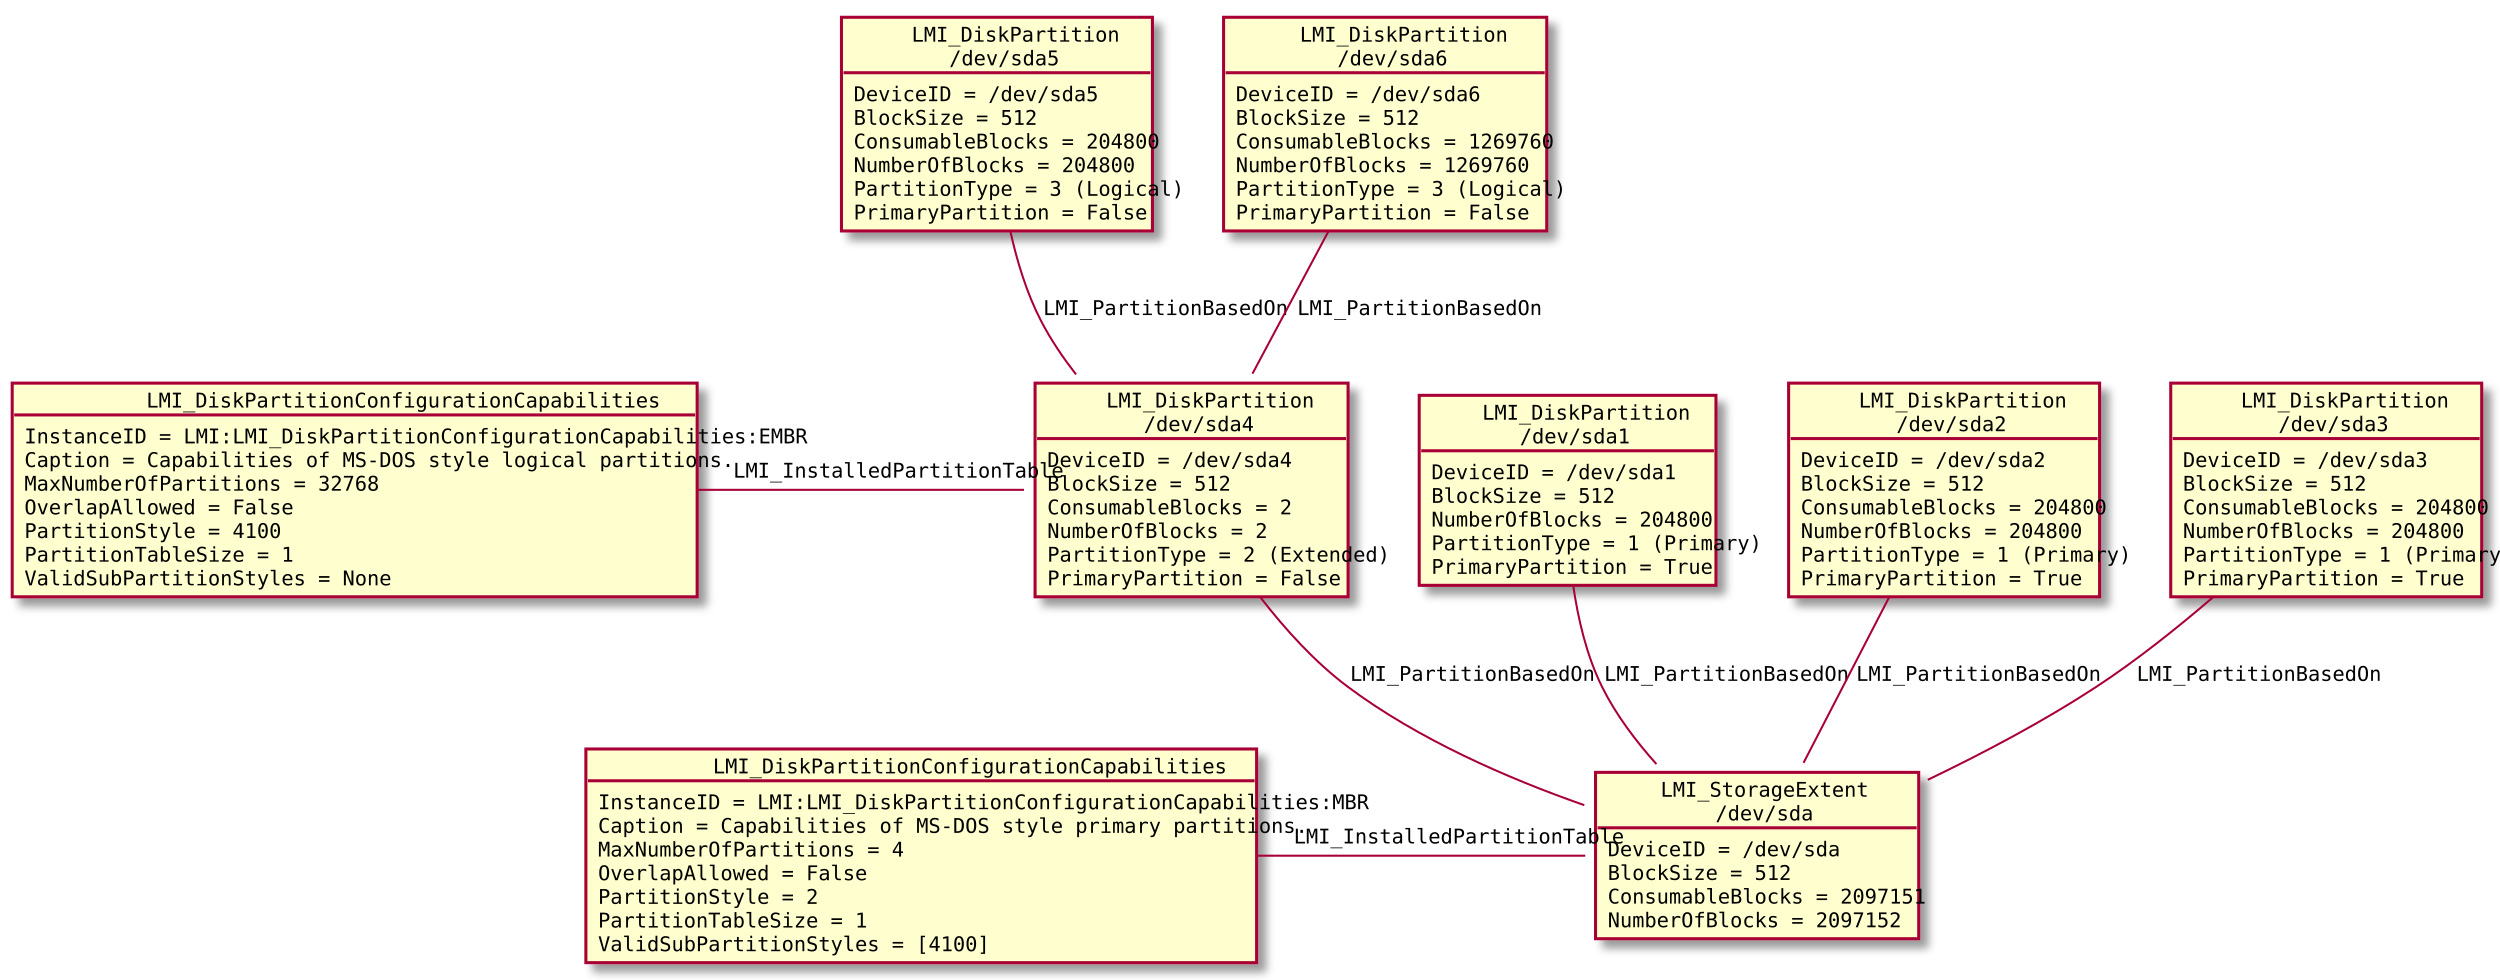
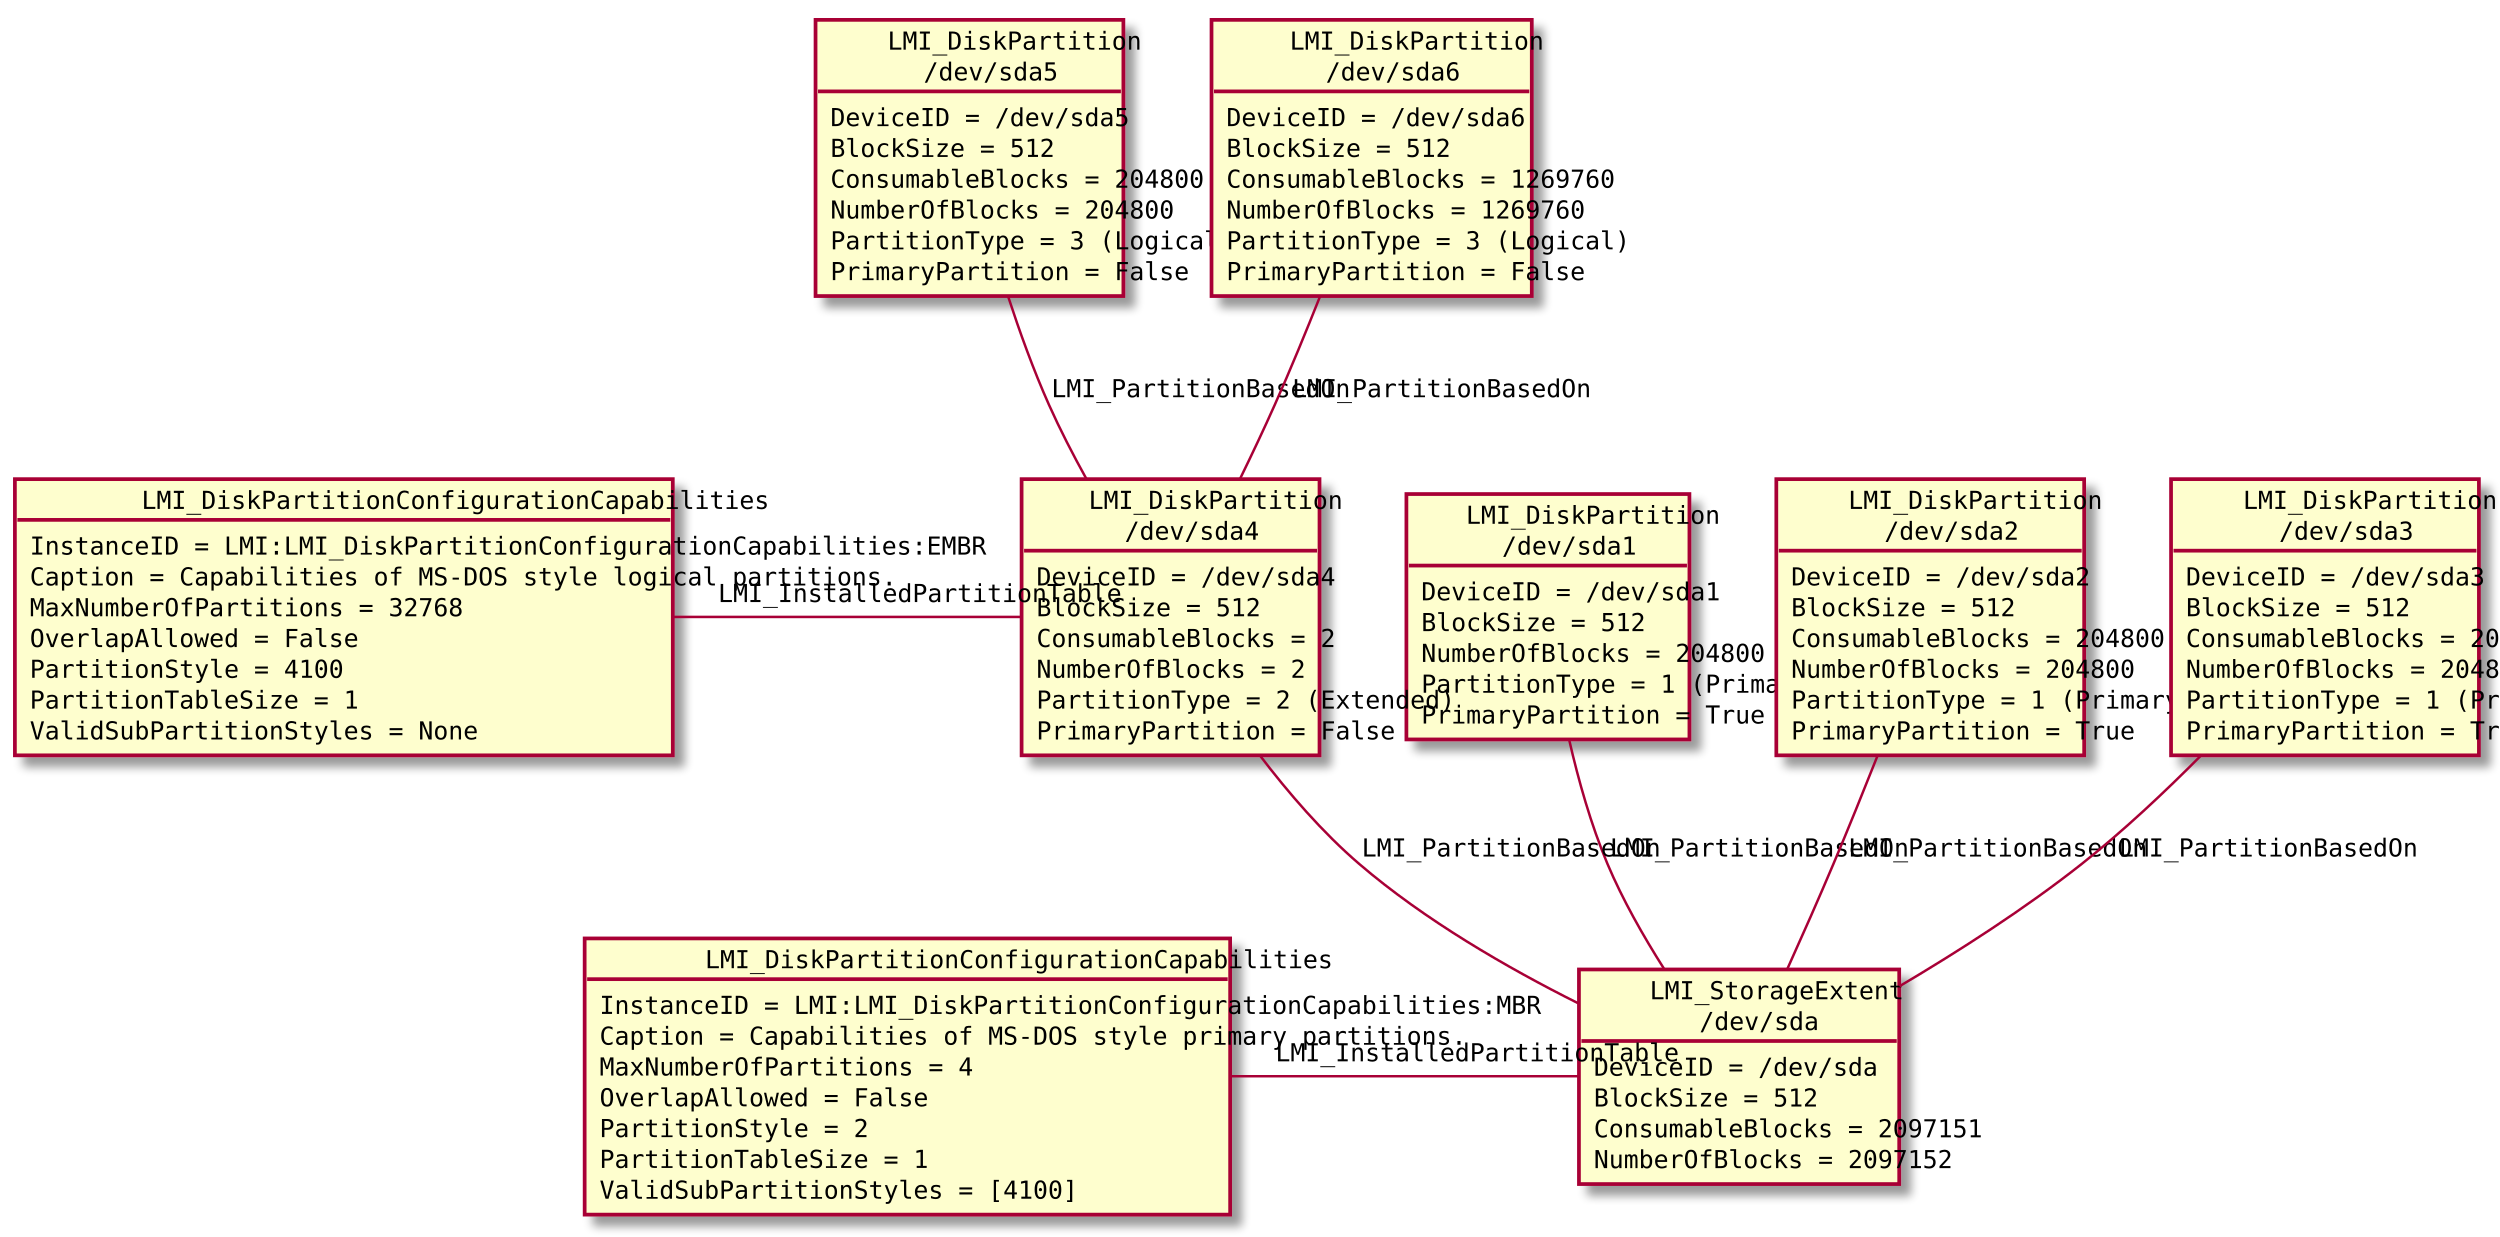
- <svg xmlns="http://www.w3.org/2000/svg" height="482pt" style="width:1230px;height:482px;" version="1.1" viewBox="0 0 1230 482" width="1230pt">
+ <svg xmlns="http://www.w3.org/2000/svg" height="498pt" style="width:1007px;height:498px;" version="1.1" viewBox="0 0 1007 498" width="1007pt">
  <defs>
    <filter height="300%" id="f1" width="300%" x="-1" y="-1">
-       <feGaussianBlur result="blurOut" stdDeviation="2" />
+       <feGaussianBlur result="blurOut" stdDeviation="2.0" />
      <feColorMatrix in="blurOut" result="blurOut2" type="matrix" values="0 0 0 0 0 0 0 0 0 0 0 0 0 0 0 0 0 0 .4 0" />
-       <feOffset dx="4" dy="4" in="blurOut2" result="blurOut3" />
+       <feOffset dx="4.0" dy="4.0" in="blurOut2" result="blurOut3" />
      <feBlend in="SourceGraphic" in2="blurOut3" mode="normal" />
    </filter>
  </defs>
  <g>
-     <rect fill="#FEFECE" filter="url(#f1)" height="93.484" style="stroke: #A80036; stroke-width: 1.5;" width="146" x="698.25" y="194.5" />
-     <text fill="#000000" font-family="Monospace" font-size="10" lengthAdjust="spacingAndGlyphs" textLength="84" x="729.25" y="206.5">LMI_DiskPartition</text>
-     <text fill="#000000" font-family="Monospace" font-size="10" lengthAdjust="spacingAndGlyphs" textLength="47" x="747.75" y="218.141">/dev/sda1</text>
-     <line style="stroke: #A80036; stroke-width: 1.5;" x1="699.25" x2="843.25" y1="221.781" y2="221.781" />
-     <text fill="#000000" font-family="Monospace" font-size="10" lengthAdjust="spacingAndGlyphs" textLength="105" x="704.25" y="235.781">DeviceID = /dev/sda1</text>
-     <text fill="#000000" font-family="Monospace" font-size="10" lengthAdjust="spacingAndGlyphs" textLength="77" x="704.25" y="247.422">BlockSize = 512</text>
-     <text fill="#000000" font-family="Monospace" font-size="10" lengthAdjust="spacingAndGlyphs" textLength="132" x="704.25" y="259.062">NumberOfBlocks = 204800</text>
-     <text fill="#000000" font-family="Monospace" font-size="10" lengthAdjust="spacingAndGlyphs" textLength="134" x="704.25" y="270.703">PartitionType = 1 (Primary)</text>
-     <text fill="#000000" font-family="Monospace" font-size="10" lengthAdjust="spacingAndGlyphs" textLength="115" x="704.25" y="282.344">PrimaryPartition = True</text>
-     <rect fill="#FEFECE" filter="url(#f1)" height="105.125" style="stroke: #A80036; stroke-width: 1.5;" width="153" x="880" y="188.5" />
-     <text fill="#000000" font-family="Monospace" font-size="10" lengthAdjust="spacingAndGlyphs" textLength="84" x="914.5" y="200.5">LMI_DiskPartition</text>
-     <text fill="#000000" font-family="Monospace" font-size="10" lengthAdjust="spacingAndGlyphs" textLength="47" x="933" y="212.141">/dev/sda2</text>
-     <line style="stroke: #A80036; stroke-width: 1.5;" x1="881" x2="1032" y1="215.781" y2="215.781" />
-     <text fill="#000000" font-family="Monospace" font-size="10" lengthAdjust="spacingAndGlyphs" textLength="105" x="886" y="229.781">DeviceID = /dev/sda2</text>
-     <text fill="#000000" font-family="Monospace" font-size="10" lengthAdjust="spacingAndGlyphs" textLength="77" x="886" y="241.422">BlockSize = 512</text>
-     <text fill="#000000" font-family="Monospace" font-size="10" lengthAdjust="spacingAndGlyphs" textLength="141" x="886" y="253.062">ConsumableBlocks = 204800</text>
-     <text fill="#000000" font-family="Monospace" font-size="10" lengthAdjust="spacingAndGlyphs" textLength="132" x="886" y="264.703">NumberOfBlocks = 204800</text>
-     <text fill="#000000" font-family="Monospace" font-size="10" lengthAdjust="spacingAndGlyphs" textLength="134" x="886" y="276.344">PartitionType = 1 (Primary)</text>
-     <text fill="#000000" font-family="Monospace" font-size="10" lengthAdjust="spacingAndGlyphs" textLength="115" x="886" y="287.984">PrimaryPartition = True</text>
-     <rect fill="#FEFECE" filter="url(#f1)" height="105.125" style="stroke: #A80036; stroke-width: 1.5;" width="153" x="1068" y="188.5" />
-     <text fill="#000000" font-family="Monospace" font-size="10" lengthAdjust="spacingAndGlyphs" textLength="84" x="1102.5" y="200.5">LMI_DiskPartition</text>
-     <text fill="#000000" font-family="Monospace" font-size="10" lengthAdjust="spacingAndGlyphs" textLength="47" x="1121" y="212.141">/dev/sda3</text>
-     <line style="stroke: #A80036; stroke-width: 1.5;" x1="1069" x2="1220" y1="215.781" y2="215.781" />
-     <text fill="#000000" font-family="Monospace" font-size="10" lengthAdjust="spacingAndGlyphs" textLength="105" x="1074" y="229.781">DeviceID = /dev/sda3</text>
-     <text fill="#000000" font-family="Monospace" font-size="10" lengthAdjust="spacingAndGlyphs" textLength="77" x="1074" y="241.422">BlockSize = 512</text>
-     <text fill="#000000" font-family="Monospace" font-size="10" lengthAdjust="spacingAndGlyphs" textLength="141" x="1074" y="253.062">ConsumableBlocks = 204800</text>
-     <text fill="#000000" font-family="Monospace" font-size="10" lengthAdjust="spacingAndGlyphs" textLength="132" x="1074" y="264.703">NumberOfBlocks = 204800</text>
-     <text fill="#000000" font-family="Monospace" font-size="10" lengthAdjust="spacingAndGlyphs" textLength="134" x="1074" y="276.344">PartitionType = 1 (Primary)</text>
-     <text fill="#000000" font-family="Monospace" font-size="10" lengthAdjust="spacingAndGlyphs" textLength="115" x="1074" y="287.984">PrimaryPartition = True</text>
-     <rect fill="#FEFECE" filter="url(#f1)" height="105.125" style="stroke: #A80036; stroke-width: 1.5;" width="154" x="509.25" y="188.5" />
-     <text fill="#000000" font-family="Monospace" font-size="10" lengthAdjust="spacingAndGlyphs" textLength="84" x="544.25" y="200.5">LMI_DiskPartition</text>
-     <text fill="#000000" font-family="Monospace" font-size="10" lengthAdjust="spacingAndGlyphs" textLength="47" x="562.75" y="212.141">/dev/sda4</text>
-     <line style="stroke: #A80036; stroke-width: 1.5;" x1="510.25" x2="662.25" y1="215.781" y2="215.781" />
-     <text fill="#000000" font-family="Monospace" font-size="10" lengthAdjust="spacingAndGlyphs" textLength="105" x="515.25" y="229.781">DeviceID = /dev/sda4</text>
-     <text fill="#000000" font-family="Monospace" font-size="10" lengthAdjust="spacingAndGlyphs" textLength="77" x="515.25" y="241.422">BlockSize = 512</text>
-     <text fill="#000000" font-family="Monospace" font-size="10" lengthAdjust="spacingAndGlyphs" textLength="111" x="515.25" y="253.062">ConsumableBlocks = 2</text>
-     <text fill="#000000" font-family="Monospace" font-size="10" lengthAdjust="spacingAndGlyphs" textLength="102" x="515.25" y="264.703">NumberOfBlocks = 2</text>
-     <text fill="#000000" font-family="Monospace" font-size="10" lengthAdjust="spacingAndGlyphs" textLength="142" x="515.25" y="276.344">PartitionType = 2 (Extended)</text>
-     <text fill="#000000" font-family="Monospace" font-size="10" lengthAdjust="spacingAndGlyphs" textLength="119" x="515.25" y="287.984">PrimaryPartition = False</text>
-     <rect fill="#FEFECE" filter="url(#f1)" height="105.125" style="stroke: #A80036; stroke-width: 1.5;" width="153" x="414" y="8.5" />
-     <text fill="#000000" font-family="Monospace" font-size="10" lengthAdjust="spacingAndGlyphs" textLength="84" x="448.5" y="20.5">LMI_DiskPartition</text>
-     <text fill="#000000" font-family="Monospace" font-size="10" lengthAdjust="spacingAndGlyphs" textLength="47" x="467" y="32.141">/dev/sda5</text>
-     <line style="stroke: #A80036; stroke-width: 1.5;" x1="415" x2="566" y1="35.781" y2="35.781" />
-     <text fill="#000000" font-family="Monospace" font-size="10" lengthAdjust="spacingAndGlyphs" textLength="105" x="420" y="49.781">DeviceID = /dev/sda5</text>
-     <text fill="#000000" font-family="Monospace" font-size="10" lengthAdjust="spacingAndGlyphs" textLength="77" x="420" y="61.422">BlockSize = 512</text>
-     <text fill="#000000" font-family="Monospace" font-size="10" lengthAdjust="spacingAndGlyphs" textLength="141" x="420" y="73.062">ConsumableBlocks = 204800</text>
-     <text fill="#000000" font-family="Monospace" font-size="10" lengthAdjust="spacingAndGlyphs" textLength="132" x="420" y="84.703">NumberOfBlocks = 204800</text>
-     <text fill="#000000" font-family="Monospace" font-size="10" lengthAdjust="spacingAndGlyphs" textLength="128" x="420" y="96.344">PartitionType = 3 (Logical)</text>
-     <text fill="#000000" font-family="Monospace" font-size="10" lengthAdjust="spacingAndGlyphs" textLength="119" x="420" y="107.984">PrimaryPartition = False</text>
-     <rect fill="#FEFECE" filter="url(#f1)" height="105.125" style="stroke: #A80036; stroke-width: 1.5;" width="159" x="602" y="8.5" />
-     <text fill="#000000" font-family="Monospace" font-size="10" lengthAdjust="spacingAndGlyphs" textLength="84" x="639.5" y="20.5">LMI_DiskPartition</text>
-     <text fill="#000000" font-family="Monospace" font-size="10" lengthAdjust="spacingAndGlyphs" textLength="47" x="658" y="32.141">/dev/sda6</text>
-     <line style="stroke: #A80036; stroke-width: 1.5;" x1="603" x2="760" y1="35.781" y2="35.781" />
-     <text fill="#000000" font-family="Monospace" font-size="10" lengthAdjust="spacingAndGlyphs" textLength="105" x="608" y="49.781">DeviceID = /dev/sda6</text>
-     <text fill="#000000" font-family="Monospace" font-size="10" lengthAdjust="spacingAndGlyphs" textLength="77" x="608" y="61.422">BlockSize = 512</text>
-     <text fill="#000000" font-family="Monospace" font-size="10" lengthAdjust="spacingAndGlyphs" textLength="147" x="608" y="73.062">ConsumableBlocks = 1269760</text>
-     <text fill="#000000" font-family="Monospace" font-size="10" lengthAdjust="spacingAndGlyphs" textLength="138" x="608" y="84.703">NumberOfBlocks = 1269760</text>
-     <text fill="#000000" font-family="Monospace" font-size="10" lengthAdjust="spacingAndGlyphs" textLength="128" x="608" y="96.344">PartitionType = 3 (Logical)</text>
-     <text fill="#000000" font-family="Monospace" font-size="10" lengthAdjust="spacingAndGlyphs" textLength="119" x="608" y="107.984">PrimaryPartition = False</text>
-     <rect fill="#FEFECE" filter="url(#f1)" height="105.125" style="stroke: #A80036; stroke-width: 1.5;" width="337" x="6" y="188.5" />
-     <text fill="#000000" font-family="Monospace" font-size="10" lengthAdjust="spacingAndGlyphs" textLength="205" x="72" y="200.5">LMI_DiskPartitionConfigurationCapabilities</text>
-     <line style="stroke: #A80036; stroke-width: 1.5;" x1="7" x2="342" y1="204.141" y2="204.141" />
-     <text fill="#000000" font-family="Monospace" font-size="10" lengthAdjust="spacingAndGlyphs" textLength="325" x="12" y="218.141">InstanceID = LMI:LMI_DiskPartitionConfigurationCapabilities:EMBR</text>
-     <text fill="#000000" font-family="Monospace" font-size="10" lengthAdjust="spacingAndGlyphs" textLength="275" x="12" y="229.781">Caption = Capabilities of MS-DOS style logical partitions.</text>
-     <text fill="#000000" font-family="Monospace" font-size="10" lengthAdjust="spacingAndGlyphs" textLength="163" x="12" y="241.422">MaxNumberOfPartitions = 32768</text>
-     <text fill="#000000" font-family="Monospace" font-size="10" lengthAdjust="spacingAndGlyphs" textLength="114" x="12" y="253.062">OverlapAllowed = False</text>
-     <text fill="#000000" font-family="Monospace" font-size="10" lengthAdjust="spacingAndGlyphs" textLength="104" x="12" y="264.703">PartitionStyle = 4100</text>
-     <text fill="#000000" font-family="Monospace" font-size="10" lengthAdjust="spacingAndGlyphs" textLength="106" x="12" y="276.344">PartitionTableSize = 1</text>
-     <text fill="#000000" font-family="Monospace" font-size="10" lengthAdjust="spacingAndGlyphs" textLength="153" x="12" y="287.984">ValidSubPartitionStyles = None</text>
-     <rect fill="#FEFECE" filter="url(#f1)" height="105.125" style="stroke: #A80036; stroke-width: 1.5;" width="330" x="288.25" y="368.5" />
-     <text fill="#000000" font-family="Monospace" font-size="10" lengthAdjust="spacingAndGlyphs" textLength="205" x="350.75" y="380.5">LMI_DiskPartitionConfigurationCapabilities</text>
-     <line style="stroke: #A80036; stroke-width: 1.5;" x1="289.25" x2="617.25" y1="384.141" y2="384.141" />
-     <text fill="#000000" font-family="Monospace" font-size="10" lengthAdjust="spacingAndGlyphs" textLength="318" x="294.25" y="398.141">InstanceID = LMI:LMI_DiskPartitionConfigurationCapabilities:MBR</text>
-     <text fill="#000000" font-family="Monospace" font-size="10" lengthAdjust="spacingAndGlyphs" textLength="284" x="294.25" y="409.781">Caption = Capabilities of MS-DOS style primary partitions.</text>
-     <text fill="#000000" font-family="Monospace" font-size="10" lengthAdjust="spacingAndGlyphs" textLength="139" x="294.25" y="421.422">MaxNumberOfPartitions = 4</text>
-     <text fill="#000000" font-family="Monospace" font-size="10" lengthAdjust="spacingAndGlyphs" textLength="114" x="294.25" y="433.062">OverlapAllowed = False</text>
-     <text fill="#000000" font-family="Monospace" font-size="10" lengthAdjust="spacingAndGlyphs" textLength="86" x="294.25" y="444.703">PartitionStyle = 2</text>
-     <text fill="#000000" font-family="Monospace" font-size="10" lengthAdjust="spacingAndGlyphs" textLength="106" x="294.25" y="456.344">PartitionTableSize = 1</text>
-     <text fill="#000000" font-family="Monospace" font-size="10" lengthAdjust="spacingAndGlyphs" textLength="159" x="294.25" y="467.984">ValidSubPartitionStyles = [4100]</text>
-     <rect fill="#FEFECE" filter="url(#f1)" height="81.844" style="stroke: #A80036; stroke-width: 1.5;" width="159" x="785" y="380" />
-     <text fill="#000000" font-family="Monospace" font-size="10" lengthAdjust="spacingAndGlyphs" textLength="95" x="817" y="392">LMI_StorageExtent</text>
-     <text fill="#000000" font-family="Monospace" font-size="10" lengthAdjust="spacingAndGlyphs" textLength="41" x="844" y="403.641">/dev/sda</text>
-     <line style="stroke: #A80036; stroke-width: 1.5;" x1="786" x2="943" y1="407.281" y2="407.281" />
-     <text fill="#000000" font-family="Monospace" font-size="10" lengthAdjust="spacingAndGlyphs" textLength="99" x="791" y="421.281">DeviceID = /dev/sda</text>
-     <text fill="#000000" font-family="Monospace" font-size="10" lengthAdjust="spacingAndGlyphs" textLength="77" x="791" y="432.922">BlockSize = 512</text>
-     <text fill="#000000" font-family="Monospace" font-size="10" lengthAdjust="spacingAndGlyphs" textLength="147" x="791" y="444.562">ConsumableBlocks = 2097151</text>
-     <text fill="#000000" font-family="Monospace" font-size="10" lengthAdjust="spacingAndGlyphs" textLength="138" x="791" y="456.203">NumberOfBlocks = 2097152</text>
-     <path d="M618.347,421 C673.799,421 733.337,421 779.938,421 " fill="none" style="stroke: #A80036; stroke-width: 1.0;" />
-     <text fill="#000000" font-family="Monospace" font-size="10" lengthAdjust="spacingAndGlyphs" textLength="129" x="636.5" y="415">LMI_InstalledPartitionTable</text>
-     <path d="M342.718,241 C398.28,241 457.613,241 503.803,241 " fill="none" style="stroke: #A80036; stroke-width: 1.0;" />
-     <text fill="#000000" font-family="Monospace" font-size="10" lengthAdjust="spacingAndGlyphs" textLength="129" x="360.75" y="235">LMI_InstalledPartitionTable</text>
-     <path d="M773.961,287.641 C776.305,304.16 780.565,322.541 788.25,338 C795.004,351.586 804.719,364.52 814.957,375.933 " fill="none" style="stroke: #A80036; stroke-width: 1.0;" />
-     <text fill="#000000" font-family="Monospace" font-size="10" lengthAdjust="spacingAndGlyphs" textLength="108" x="789.25" y="335">LMI_PartitionBasedOn</text>
-     <path d="M929.392,293.963 C916.061,319.756 900.119,350.601 887.343,375.32 " fill="none" style="stroke: #A80036; stroke-width: 1.0;" />
-     <text fill="#000000" font-family="Monospace" font-size="10" lengthAdjust="spacingAndGlyphs" textLength="108" x="913.25" y="335">LMI_PartitionBasedOn</text>
-     <path d="M1088.93,293.729 C1071.22,308.964 1051.06,325.015 1031.25,338 C1005.46,354.909 975.679,370.611 948.47,383.655 " fill="none" style="stroke: #A80036; stroke-width: 1.0;" />
-     <text fill="#000000" font-family="Monospace" font-size="10" lengthAdjust="spacingAndGlyphs" textLength="108" x="1051.25" y="335">LMI_PartitionBasedOn</text>
-     <path d="M620.006,293.748 C632.185,309.511 646.983,325.861 663.25,338 C697.794,363.777 741.589,382.888 779.474,396.145 " fill="none" style="stroke: #A80036; stroke-width: 1.0;" />
-     <text fill="#000000" font-family="Monospace" font-size="10" lengthAdjust="spacingAndGlyphs" textLength="108" x="664.25" y="335">LMI_PartitionBasedOn</text>
-     <path d="M497.045,113.526 C500.32,128.43 505.148,144.348 512.25,158 C516.966,167.064 522.924,175.907 529.403,184.228 " fill="none" style="stroke: #A80036; stroke-width: 1.0;" />
-     <text fill="#000000" font-family="Monospace" font-size="10" lengthAdjust="spacingAndGlyphs" textLength="108" x="513.25" y="155">LMI_PartitionBasedOn</text>
-     <path d="M653.517,113.963 C641.81,135.898 628.154,161.484 616.217,183.851 " fill="none" style="stroke: #A80036; stroke-width: 1.0;" />
-     <text fill="#000000" font-family="Monospace" font-size="10" lengthAdjust="spacingAndGlyphs" textLength="108" x="638.25" y="155">LMI_PartitionBasedOn</text>
+     <rect fill="#FEFECE" filter="url(#f1)" height="98.844" style="stroke: #A80036; stroke-width: 1.5;" width="114" x="566.5" y="199" />
+     <text fill="#000000" font-family="Monospace" font-size="10" lengthAdjust="spacingAndGlyphs" textLength="66" x="590.5" y="211">LMI_DiskPartition</text>
+     <text fill="#000000" font-family="Monospace" font-size="10" lengthAdjust="spacingAndGlyphs" textLength="37" x="605" y="223.406">/dev/sda1</text>
+     <line style="stroke: #A80036; stroke-width: 1.5;" x1="567.5" x2="679.5" y1="227.812" y2="227.812" />
+     <text fill="#000000" font-family="Monospace" font-size="10" lengthAdjust="spacingAndGlyphs" textLength="80" x="572.5" y="241.812">DeviceID = /dev/sda1</text>
+     <text fill="#000000" font-family="Monospace" font-size="10" lengthAdjust="spacingAndGlyphs" textLength="60" x="572.5" y="254.219">BlockSize = 512</text>
+     <text fill="#000000" font-family="Monospace" font-size="10" lengthAdjust="spacingAndGlyphs" textLength="102" x="572.5" y="266.625">NumberOfBlocks = 204800</text>
+     <text fill="#000000" font-family="Monospace" font-size="10" lengthAdjust="spacingAndGlyphs" textLength="101" x="572.5" y="279.031">PartitionType = 1 (Primary)</text>
+     <text fill="#000000" font-family="Monospace" font-size="10" lengthAdjust="spacingAndGlyphs" textLength="87" x="572.5" y="291.438">PrimaryPartition = True</text>
+     <rect fill="#FEFECE" filter="url(#f1)" height="111.25" style="stroke: #A80036; stroke-width: 1.5;" width="124" x="715.5" y="193" />
+     <text fill="#000000" font-family="Monospace" font-size="10" lengthAdjust="spacingAndGlyphs" textLength="66" x="744.5" y="205">LMI_DiskPartition</text>
+     <text fill="#000000" font-family="Monospace" font-size="10" lengthAdjust="spacingAndGlyphs" textLength="37" x="759" y="217.406">/dev/sda2</text>
+     <line style="stroke: #A80036; stroke-width: 1.5;" x1="716.5" x2="838.5" y1="221.812" y2="221.812" />
+     <text fill="#000000" font-family="Monospace" font-size="10" lengthAdjust="spacingAndGlyphs" textLength="80" x="721.5" y="235.812">DeviceID = /dev/sda2</text>
+     <text fill="#000000" font-family="Monospace" font-size="10" lengthAdjust="spacingAndGlyphs" textLength="60" x="721.5" y="248.219">BlockSize = 512</text>
+     <text fill="#000000" font-family="Monospace" font-size="10" lengthAdjust="spacingAndGlyphs" textLength="112" x="721.5" y="260.625">ConsumableBlocks = 204800</text>
+     <text fill="#000000" font-family="Monospace" font-size="10" lengthAdjust="spacingAndGlyphs" textLength="102" x="721.5" y="273.031">NumberOfBlocks = 204800</text>
+     <text fill="#000000" font-family="Monospace" font-size="10" lengthAdjust="spacingAndGlyphs" textLength="101" x="721.5" y="285.438">PartitionType = 1 (Primary)</text>
+     <text fill="#000000" font-family="Monospace" font-size="10" lengthAdjust="spacingAndGlyphs" textLength="87" x="721.5" y="297.844">PrimaryPartition = True</text>
+     <rect fill="#FEFECE" filter="url(#f1)" height="111.25" style="stroke: #A80036; stroke-width: 1.5;" width="124" x="874.5" y="193" />
+     <text fill="#000000" font-family="Monospace" font-size="10" lengthAdjust="spacingAndGlyphs" textLength="66" x="903.5" y="205">LMI_DiskPartition</text>
+     <text fill="#000000" font-family="Monospace" font-size="10" lengthAdjust="spacingAndGlyphs" textLength="37" x="918" y="217.406">/dev/sda3</text>
+     <line style="stroke: #A80036; stroke-width: 1.5;" x1="875.5" x2="997.5" y1="221.812" y2="221.812" />
+     <text fill="#000000" font-family="Monospace" font-size="10" lengthAdjust="spacingAndGlyphs" textLength="80" x="880.5" y="235.812">DeviceID = /dev/sda3</text>
+     <text fill="#000000" font-family="Monospace" font-size="10" lengthAdjust="spacingAndGlyphs" textLength="60" x="880.5" y="248.219">BlockSize = 512</text>
+     <text fill="#000000" font-family="Monospace" font-size="10" lengthAdjust="spacingAndGlyphs" textLength="112" x="880.5" y="260.625">ConsumableBlocks = 204800</text>
+     <text fill="#000000" font-family="Monospace" font-size="10" lengthAdjust="spacingAndGlyphs" textLength="102" x="880.5" y="273.031">NumberOfBlocks = 204800</text>
+     <text fill="#000000" font-family="Monospace" font-size="10" lengthAdjust="spacingAndGlyphs" textLength="101" x="880.5" y="285.438">PartitionType = 1 (Primary)</text>
+     <text fill="#000000" font-family="Monospace" font-size="10" lengthAdjust="spacingAndGlyphs" textLength="87" x="880.5" y="297.844">PrimaryPartition = True</text>
+     <rect fill="#FEFECE" filter="url(#f1)" height="111.25" style="stroke: #A80036; stroke-width: 1.5;" width="120" x="411.5" y="193" />
+     <text fill="#000000" font-family="Monospace" font-size="10" lengthAdjust="spacingAndGlyphs" textLength="66" x="438.5" y="205">LMI_DiskPartition</text>
+     <text fill="#000000" font-family="Monospace" font-size="10" lengthAdjust="spacingAndGlyphs" textLength="37" x="453" y="217.406">/dev/sda4</text>
+     <line style="stroke: #A80036; stroke-width: 1.5;" x1="412.5" x2="530.5" y1="221.812" y2="221.812" />
+     <text fill="#000000" font-family="Monospace" font-size="10" lengthAdjust="spacingAndGlyphs" textLength="80" x="417.5" y="235.812">DeviceID = /dev/sda4</text>
+     <text fill="#000000" font-family="Monospace" font-size="10" lengthAdjust="spacingAndGlyphs" textLength="60" x="417.5" y="248.219">BlockSize = 512</text>
+     <text fill="#000000" font-family="Monospace" font-size="10" lengthAdjust="spacingAndGlyphs" textLength="87" x="417.5" y="260.625">ConsumableBlocks = 2</text>
+     <text fill="#000000" font-family="Monospace" font-size="10" lengthAdjust="spacingAndGlyphs" textLength="77" x="417.5" y="273.031">NumberOfBlocks = 2</text>
+     <text fill="#000000" font-family="Monospace" font-size="10" lengthAdjust="spacingAndGlyphs" textLength="108" x="417.5" y="285.438">PartitionType = 2 (Extended)</text>
+     <text fill="#000000" font-family="Monospace" font-size="10" lengthAdjust="spacingAndGlyphs" textLength="90" x="417.5" y="297.844">PrimaryPartition = False</text>
+     <rect fill="#FEFECE" filter="url(#f1)" height="111.25" style="stroke: #A80036; stroke-width: 1.5;" width="124" x="328.5" y="8" />
+     <text fill="#000000" font-family="Monospace" font-size="10" lengthAdjust="spacingAndGlyphs" textLength="66" x="357.5" y="20">LMI_DiskPartition</text>
+     <text fill="#000000" font-family="Monospace" font-size="10" lengthAdjust="spacingAndGlyphs" textLength="37" x="372" y="32.406">/dev/sda5</text>
+     <line style="stroke: #A80036; stroke-width: 1.5;" x1="329.5" x2="451.5" y1="36.812" y2="36.812" />
+     <text fill="#000000" font-family="Monospace" font-size="10" lengthAdjust="spacingAndGlyphs" textLength="80" x="334.5" y="50.812">DeviceID = /dev/sda5</text>
+     <text fill="#000000" font-family="Monospace" font-size="10" lengthAdjust="spacingAndGlyphs" textLength="60" x="334.5" y="63.219">BlockSize = 512</text>
+     <text fill="#000000" font-family="Monospace" font-size="10" lengthAdjust="spacingAndGlyphs" textLength="112" x="334.5" y="75.625">ConsumableBlocks = 204800</text>
+     <text fill="#000000" font-family="Monospace" font-size="10" lengthAdjust="spacingAndGlyphs" textLength="102" x="334.5" y="88.031">NumberOfBlocks = 204800</text>
+     <text fill="#000000" font-family="Monospace" font-size="10" lengthAdjust="spacingAndGlyphs" textLength="100" x="334.5" y="100.438">PartitionType = 3 (Logical)</text>
+     <text fill="#000000" font-family="Monospace" font-size="10" lengthAdjust="spacingAndGlyphs" textLength="90" x="334.5" y="112.844">PrimaryPartition = False</text>
+     <rect fill="#FEFECE" filter="url(#f1)" height="111.25" style="stroke: #A80036; stroke-width: 1.5;" width="129" x="488" y="8" />
+     <text fill="#000000" font-family="Monospace" font-size="10" lengthAdjust="spacingAndGlyphs" textLength="66" x="519.5" y="20">LMI_DiskPartition</text>
+     <text fill="#000000" font-family="Monospace" font-size="10" lengthAdjust="spacingAndGlyphs" textLength="37" x="534" y="32.406">/dev/sda6</text>
+     <line style="stroke: #A80036; stroke-width: 1.5;" x1="489" x2="616" y1="36.812" y2="36.812" />
+     <text fill="#000000" font-family="Monospace" font-size="10" lengthAdjust="spacingAndGlyphs" textLength="80" x="494" y="50.812">DeviceID = /dev/sda6</text>
+     <text fill="#000000" font-family="Monospace" font-size="10" lengthAdjust="spacingAndGlyphs" textLength="60" x="494" y="63.219">BlockSize = 512</text>
+     <text fill="#000000" font-family="Monospace" font-size="10" lengthAdjust="spacingAndGlyphs" textLength="117" x="494" y="75.625">ConsumableBlocks = 1269760</text>
+     <text fill="#000000" font-family="Monospace" font-size="10" lengthAdjust="spacingAndGlyphs" textLength="107" x="494" y="88.031">NumberOfBlocks = 1269760</text>
+     <text fill="#000000" font-family="Monospace" font-size="10" lengthAdjust="spacingAndGlyphs" textLength="100" x="494" y="100.438">PartitionType = 3 (Logical)</text>
+     <text fill="#000000" font-family="Monospace" font-size="10" lengthAdjust="spacingAndGlyphs" textLength="90" x="494" y="112.844">PrimaryPartition = False</text>
+     <rect fill="#FEFECE" filter="url(#f1)" height="111.25" style="stroke: #A80036; stroke-width: 1.5;" width="265" x="6" y="193" />
+     <text fill="#000000" font-family="Monospace" font-size="10" lengthAdjust="spacingAndGlyphs" textLength="163" x="57" y="205">LMI_DiskPartitionConfigurationCapabilities</text>
+     <line style="stroke: #A80036; stroke-width: 1.5;" x1="7" x2="270" y1="209.406" y2="209.406" />
+     <text fill="#000000" font-family="Monospace" font-size="10" lengthAdjust="spacingAndGlyphs" textLength="253" x="12" y="223.406">InstanceID = LMI:LMI_DiskPartitionConfigurationCapabilities:EMBR</text>
+     <text fill="#000000" font-family="Monospace" font-size="10" lengthAdjust="spacingAndGlyphs" textLength="212" x="12" y="235.812">Caption = Capabilities of MS-DOS style logical partitions.</text>
+     <text fill="#000000" font-family="Monospace" font-size="10" lengthAdjust="spacingAndGlyphs" textLength="124" x="12" y="248.219">MaxNumberOfPartitions = 32768</text>
+     <text fill="#000000" font-family="Monospace" font-size="10" lengthAdjust="spacingAndGlyphs" textLength="90" x="12" y="260.625">OverlapAllowed = False</text>
+     <text fill="#000000" font-family="Monospace" font-size="10" lengthAdjust="spacingAndGlyphs" textLength="78" x="12" y="273.031">PartitionStyle = 4100</text>
+     <text fill="#000000" font-family="Monospace" font-size="10" lengthAdjust="spacingAndGlyphs" textLength="83" x="12" y="285.438">PartitionTableSize = 1</text>
+     <text fill="#000000" font-family="Monospace" font-size="10" lengthAdjust="spacingAndGlyphs" textLength="117" x="12" y="297.844">ValidSubPartitionStyles = None</text>
+     <rect fill="#FEFECE" filter="url(#f1)" height="111.25" style="stroke: #A80036; stroke-width: 1.5;" width="260" x="235.5" y="378" />
+     <text fill="#000000" font-family="Monospace" font-size="10" lengthAdjust="spacingAndGlyphs" textLength="163" x="284" y="390">LMI_DiskPartitionConfigurationCapabilities</text>
+     <line style="stroke: #A80036; stroke-width: 1.5;" x1="236.5" x2="494.5" y1="394.406" y2="394.406" />
+     <text fill="#000000" font-family="Monospace" font-size="10" lengthAdjust="spacingAndGlyphs" textLength="248" x="241.5" y="408.406">InstanceID = LMI:LMI_DiskPartitionConfigurationCapabilities:MBR</text>
+     <text fill="#000000" font-family="Monospace" font-size="10" lengthAdjust="spacingAndGlyphs" textLength="216" x="241.5" y="420.812">Caption = Capabilities of MS-DOS style primary partitions.</text>
+     <text fill="#000000" font-family="Monospace" font-size="10" lengthAdjust="spacingAndGlyphs" textLength="104" x="241.5" y="433.219">MaxNumberOfPartitions = 4</text>
+     <text fill="#000000" font-family="Monospace" font-size="10" lengthAdjust="spacingAndGlyphs" textLength="90" x="241.5" y="445.625">OverlapAllowed = False</text>
+     <text fill="#000000" font-family="Monospace" font-size="10" lengthAdjust="spacingAndGlyphs" textLength="63" x="241.5" y="458.031">PartitionStyle = 2</text>
+     <text fill="#000000" font-family="Monospace" font-size="10" lengthAdjust="spacingAndGlyphs" textLength="83" x="241.5" y="470.438">PartitionTableSize = 1</text>
+     <text fill="#000000" font-family="Monospace" font-size="10" lengthAdjust="spacingAndGlyphs" textLength="120" x="241.5" y="482.844">ValidSubPartitionStyles = [4100]</text>
+     <rect fill="#FEFECE" filter="url(#f1)" height="86.438" style="stroke: #A80036; stroke-width: 1.5;" width="129" x="636" y="390.5" />
+     <text fill="#000000" font-family="Monospace" font-size="10" lengthAdjust="spacingAndGlyphs" textLength="72" x="664.5" y="402.5">LMI_StorageExtent</text>
+     <text fill="#000000" font-family="Monospace" font-size="10" lengthAdjust="spacingAndGlyphs" textLength="32" x="684.5" y="414.906">/dev/sda</text>
+     <line style="stroke: #A80036; stroke-width: 1.5;" x1="637" x2="764" y1="419.312" y2="419.312" />
+     <text fill="#000000" font-family="Monospace" font-size="10" lengthAdjust="spacingAndGlyphs" textLength="75" x="642" y="433.312">DeviceID = /dev/sda</text>
+     <text fill="#000000" font-family="Monospace" font-size="10" lengthAdjust="spacingAndGlyphs" textLength="60" x="642" y="445.719">BlockSize = 512</text>
+     <text fill="#000000" font-family="Monospace" font-size="10" lengthAdjust="spacingAndGlyphs" textLength="117" x="642" y="458.125">ConsumableBlocks = 2097151</text>
+     <text fill="#000000" font-family="Monospace" font-size="10" lengthAdjust="spacingAndGlyphs" textLength="107" x="642" y="470.531">NumberOfBlocks = 2097152</text>
+     <path d="M495.979,433.5 C543.929,433.5 596.139,433.5 635.806,433.5 " fill="none" style="stroke: #A80036; stroke-width: 1.0;" />
+     <text fill="#000000" font-family="Monospace" font-size="10" lengthAdjust="spacingAndGlyphs" textLength="104" x="513.75" y="427.5">LMI_InstalledPartitionTable</text>
+     <path d="M271.067,248.5 C319.675,248.5 372.313,248.5 411.443,248.5 " fill="none" style="stroke: #A80036; stroke-width: 1.0;" />
+     <text fill="#000000" font-family="Monospace" font-size="10" lengthAdjust="spacingAndGlyphs" textLength="104" x="289.25" y="242.5">LMI_InstalledPartitionTable</text>
+     <path d="M632.087,298.09 C635.804,314.321 640.858,332.272 647.5,348 C653.563,362.357 661.914,377.064 670.194,390.099 " fill="none" style="stroke: #A80036; stroke-width: 1.0;" />
+     <text fill="#000000" font-family="Monospace" font-size="10" lengthAdjust="spacingAndGlyphs" textLength="85" x="648.5" y="345">LMI_PartitionBasedOn</text>
+     <path d="M756.383,304.129 C750.705,318.456 744.478,333.854 738.5,348 C732.677,361.78 726.07,376.699 720.017,390.112 " fill="none" style="stroke: #A80036; stroke-width: 1.0;" />
+     <text fill="#000000" font-family="Monospace" font-size="10" lengthAdjust="spacingAndGlyphs" textLength="85" x="744.5" y="345">LMI_PartitionBasedOn</text>
+     <path d="M886.799,304.081 C871.941,319.088 855.156,334.84 838.5,348 C815.796,365.939 789.022,383.121 765.129,397.252 " fill="none" style="stroke: #A80036; stroke-width: 1.0;" />
+     <text fill="#000000" font-family="Monospace" font-size="10" lengthAdjust="spacingAndGlyphs" textLength="85" x="853.5" y="345">LMI_PartitionBasedOn</text>
+     <path d="M507.315,304.07 C518.974,319.41 532.747,335.342 547.5,348 C573.754,370.525 606.966,389.746 635.732,404.138 " fill="none" style="stroke: #A80036; stroke-width: 1.0;" />
+     <text fill="#000000" font-family="Monospace" font-size="10" lengthAdjust="spacingAndGlyphs" textLength="85" x="548.5" y="345">LMI_PartitionBasedOn</text>
+     <path d="M406.005,119.209 C410.716,133.679 416.307,149.126 422.5,163 C426.924,172.911 432.198,183.148 437.621,192.928 " fill="none" style="stroke: #A80036; stroke-width: 1.0;" />
+     <text fill="#000000" font-family="Monospace" font-size="10" lengthAdjust="spacingAndGlyphs" textLength="85" x="423.5" y="160">LMI_PartitionBasedOn</text>
+     <path d="M531.856,119.033 C526.148,133.432 519.788,148.888 513.5,163 C509.166,172.727 504.326,182.962 499.515,192.82 " fill="none" style="stroke: #A80036; stroke-width: 1.0;" />
+     <text fill="#000000" font-family="Monospace" font-size="10" lengthAdjust="spacingAndGlyphs" textLength="85" x="520.5" y="160">LMI_PartitionBasedOn</text>
  </g>
</svg>
